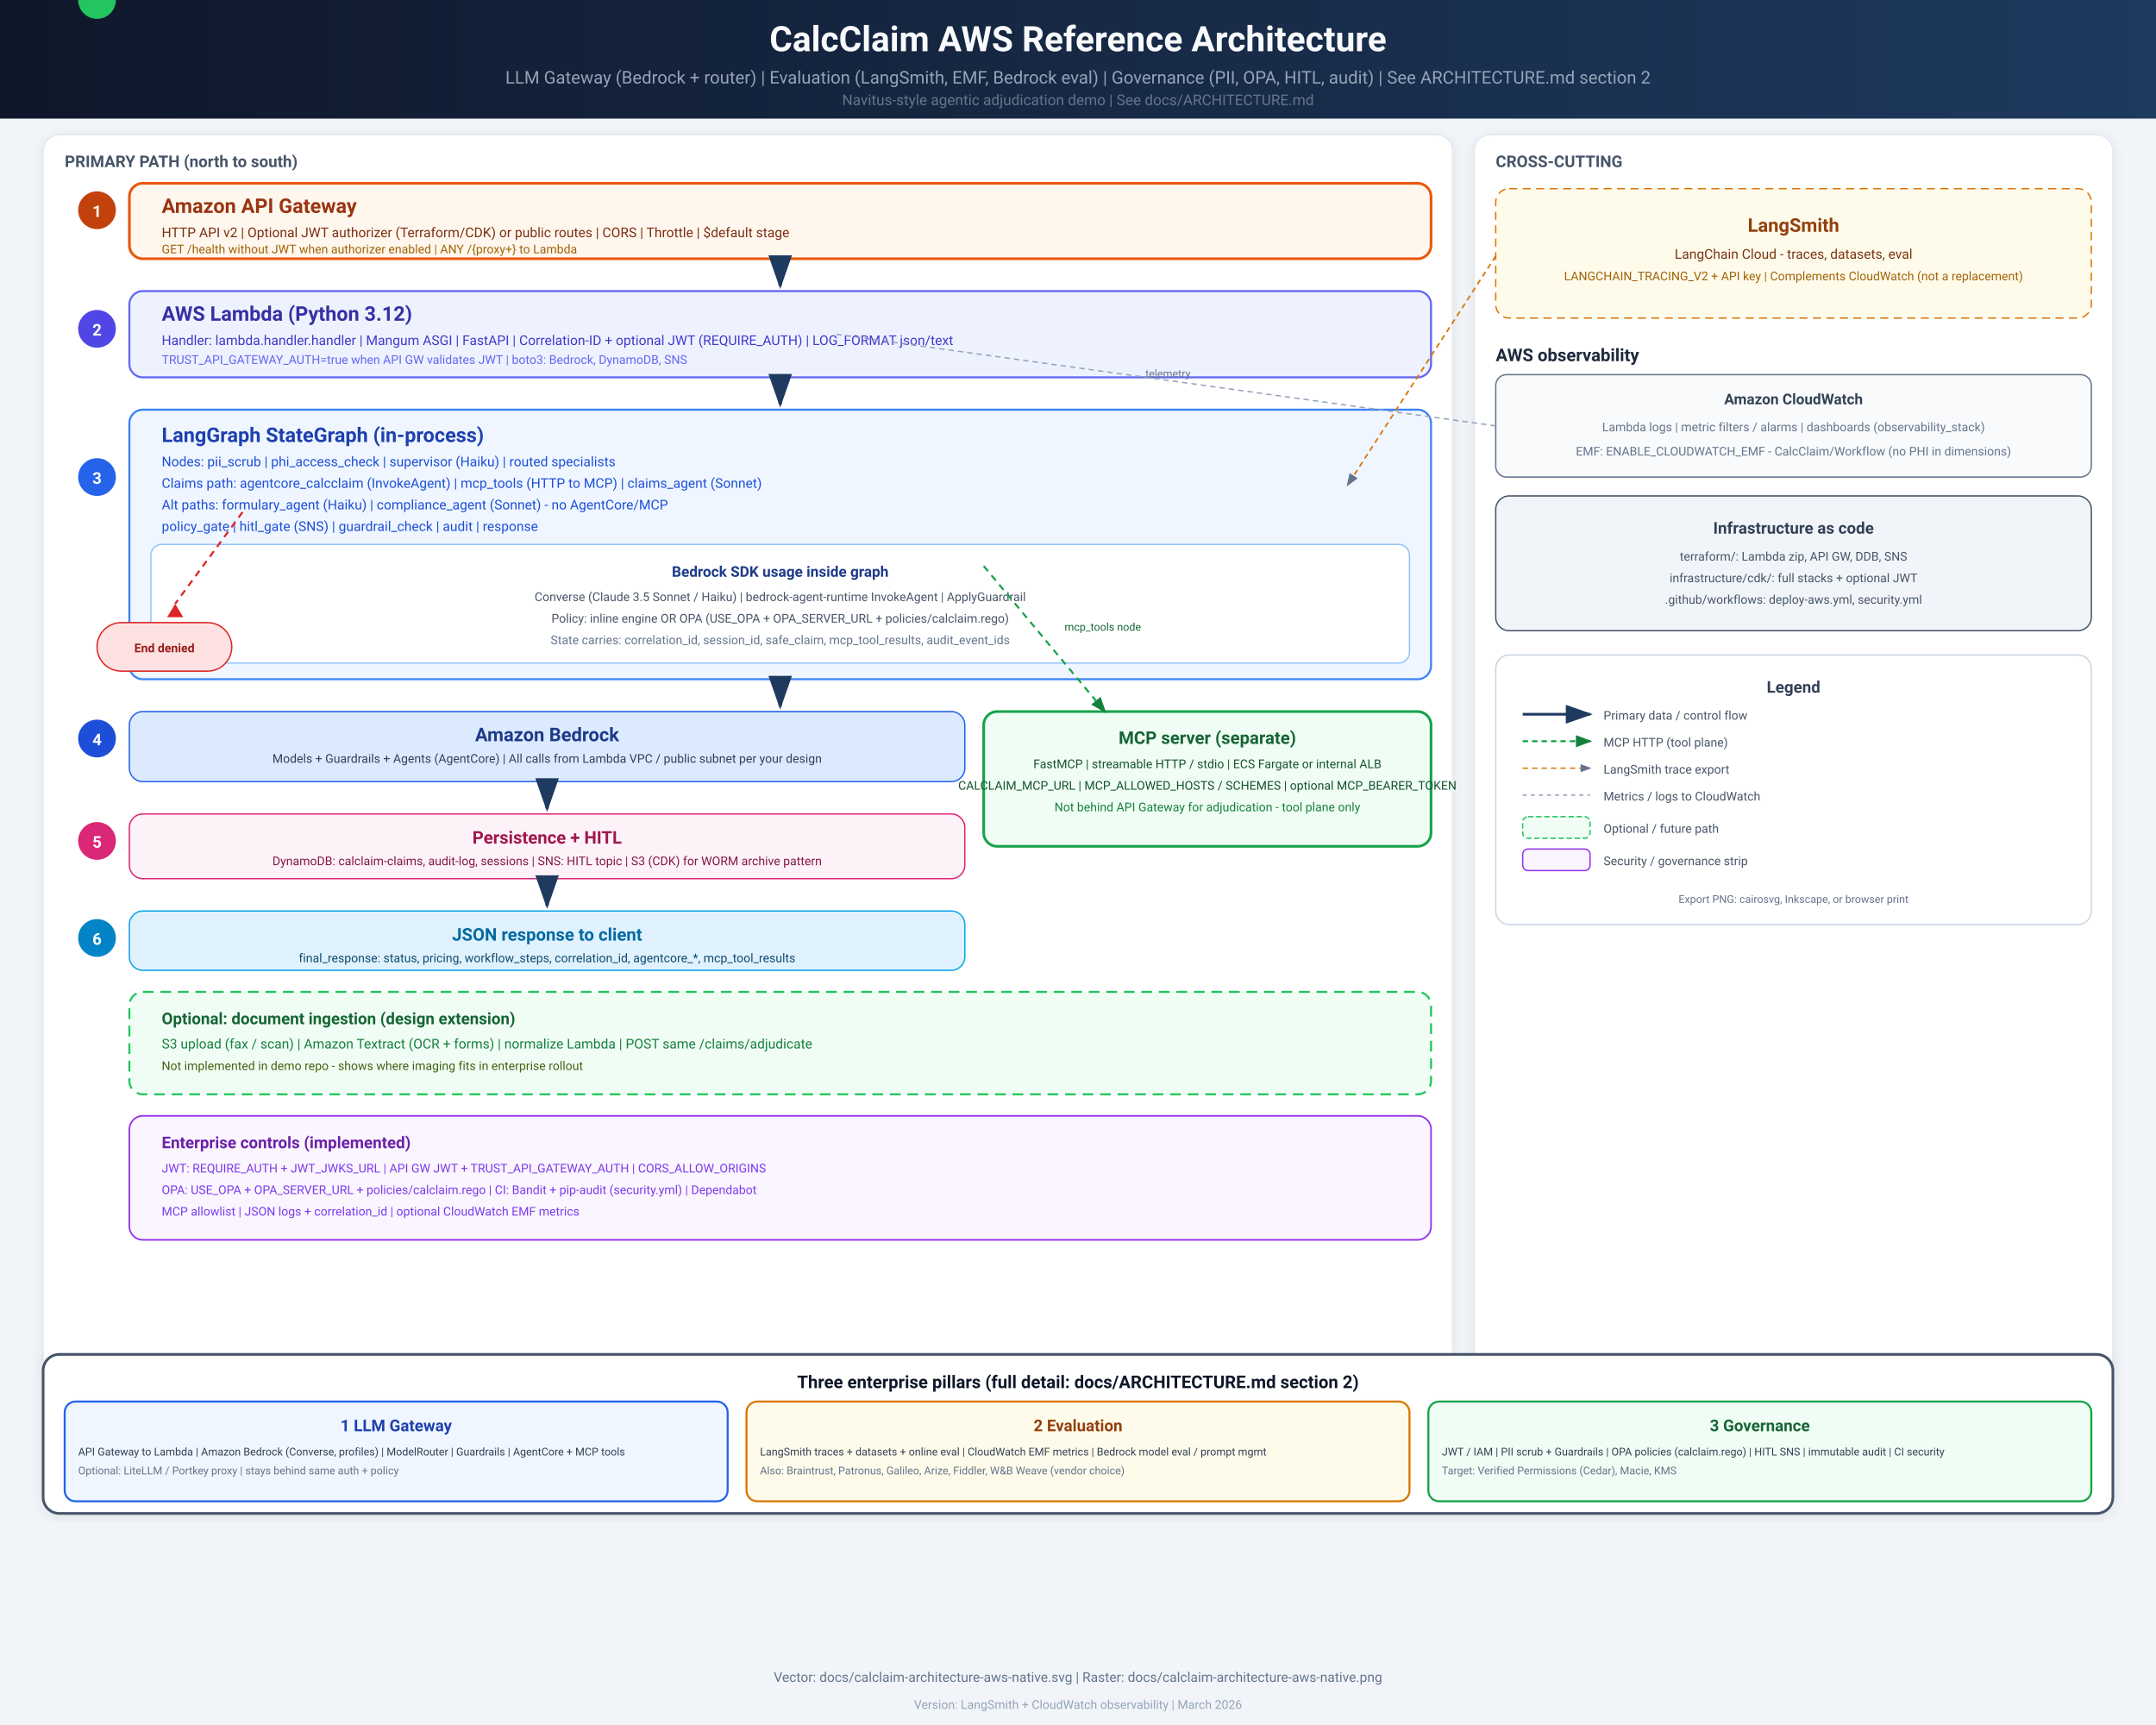
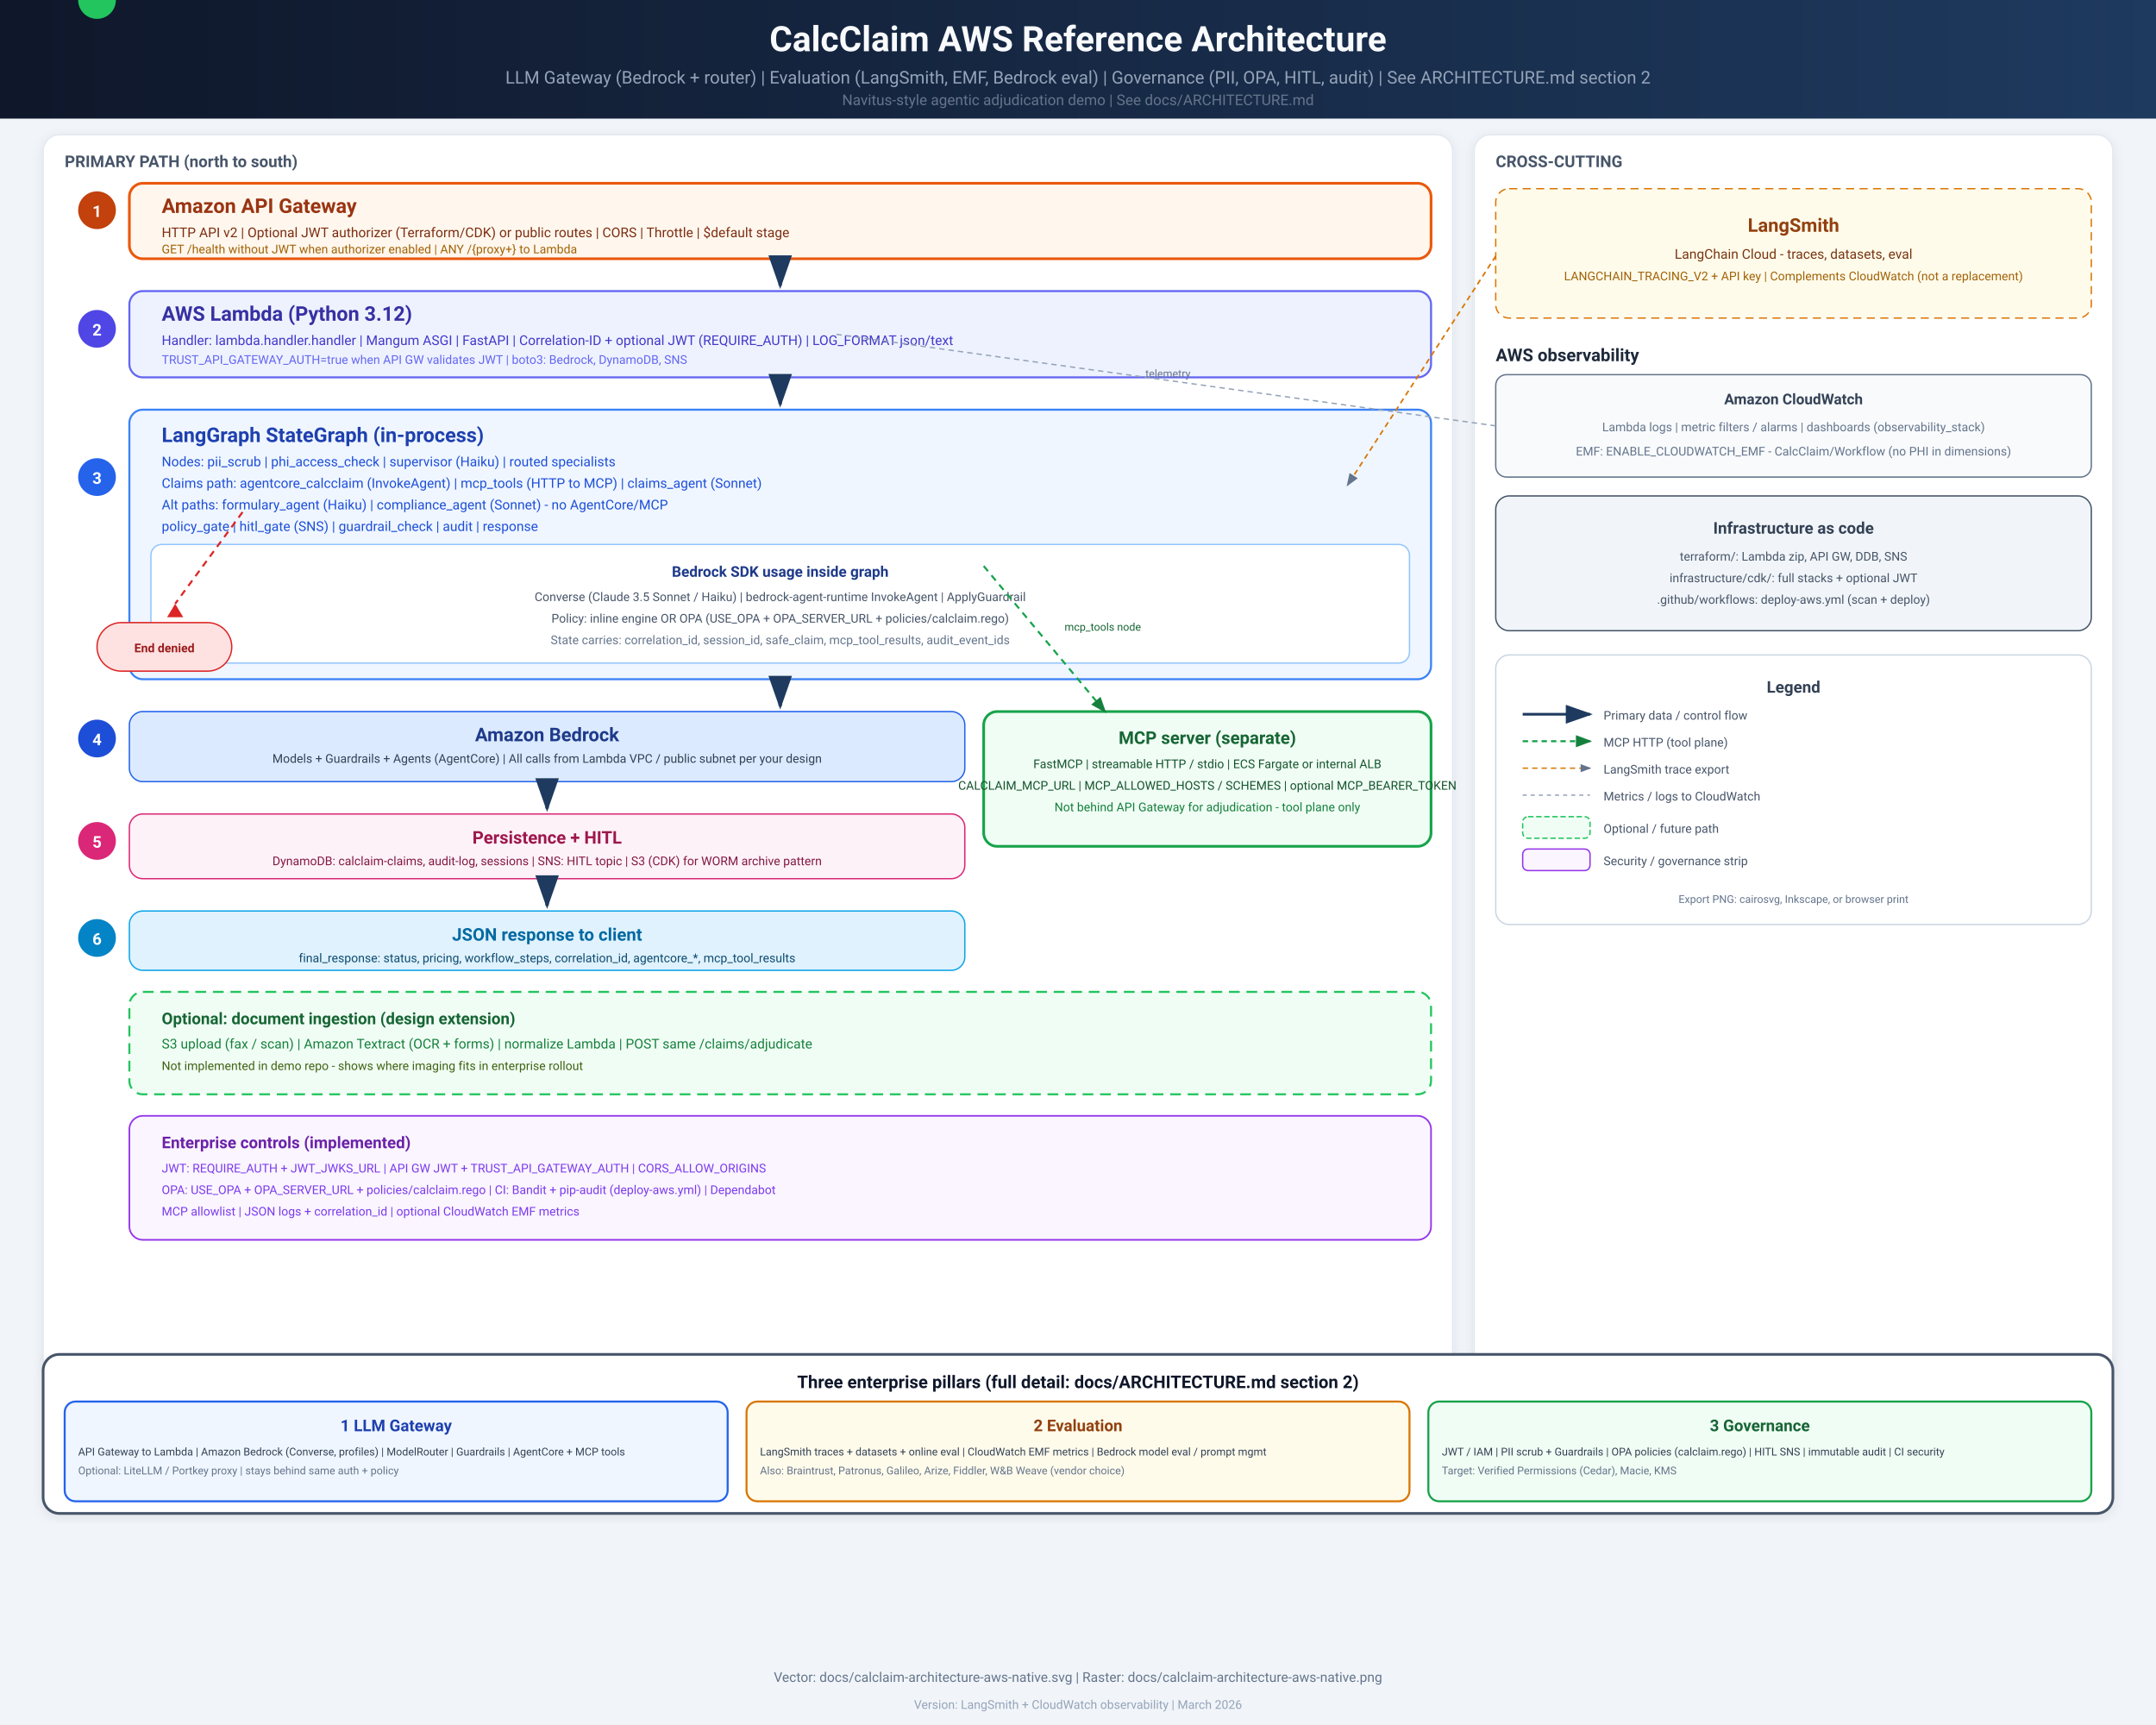
<svg xmlns="http://www.w3.org/2000/svg" viewBox="0 0 1600 1280" width="1600" height="1280" font-family="system-ui, -apple-system, 'Segoe UI', Roboto, sans-serif">
  <defs>
    <filter id="cardShadow" x="-2%" y="-2%" width="104%" height="108%">
      <feDropShadow dx="0" dy="2" stdDeviation="4" flood-color="#0f172a" flood-opacity="0.08" />
    </filter>
    <linearGradient id="headerGrad" x1="0%" y1="0%" x2="100%" y2="0%">
      <stop offset="0%" style="stop-color:#0f172a" />
      <stop offset="100%" style="stop-color:#1e3a5f" />
    </linearGradient>
    <marker id="arrow" markerWidth="10" markerHeight="7" refX="9" refY="3.5" orient="auto">
      <polygon points="0 0, 10 3.5, 0 7" fill="#1e3a5f" />
    </marker>
    <marker id="arrow-dim" markerWidth="8" markerHeight="6" refX="7" refY="3" orient="auto">
      <polygon points="0 0, 8 3, 0 6" fill="#64748b" />
    </marker>
    <marker id="arrow-green" markerWidth="8" markerHeight="6" refX="7" refY="3" orient="auto">
      <polygon points="0 0, 8 3, 0 6" fill="#15803d" />
    </marker>
  </defs>
  <rect width="1600" height="1280" fill="#f1f5f9" />
  <rect x="0" y="0" width="1600" height="88" fill="url(#headerGrad)" />
  <text x="800" y="38" text-anchor="middle" font-size="26" font-weight="700" fill="#f8fafc">CalcClaim AWS Reference Architecture</text>
  <text x="800" y="62" text-anchor="middle" font-size="13" fill="#94a3b8">LLM Gateway (Bedrock + router) | Evaluation (LangSmith, EMF, Bedrock eval) | Governance (PII, OPA, HITL, audit) | See ARCHITECTURE.md section 2</text>
  <text x="800" y="78" text-anchor="middle" font-size="11" fill="#64748b">Navitus-style agentic adjudication demo | See docs/ARCHITECTURE.md</text>
  <rect x="32" y="100" width="1046" height="920" rx="12" fill="#ffffff" stroke="#e2e8f0" stroke-width="1" filter="url(#cardShadow)" />
  <rect x="1094" y="100" width="474" height="920" rx="12" fill="#ffffff" stroke="#e2e8f0" stroke-width="1" filter="url(#cardShadow)" />
  <text x="48" y="124" font-size="12" font-weight="700" fill="#475569">PRIMARY PATH (north to south)</text>
  <text x="1110" y="124" font-size="12" font-weight="700" fill="#475569">CROSS-CUTTING</text>
  <circle cx="72" cy="156" r="14" fill="#c2410c" />
  <text x="72" y="161" text-anchor="middle" font-size="12" font-weight="700" fill="#fff">1</text>
  <rect x="96" y="136" width="966" height="56" rx="10" fill="#fff7ed" stroke="#ea580c" stroke-width="2" />
  <text x="120" y="158" font-size="15" font-weight="700" fill="#9a3412">Amazon API Gateway</text>
  <text x="120" y="176" font-size="10" fill="#7c2d12">HTTP API v2 | Optional JWT authorizer (Terraform/CDK) or public routes | CORS | Throttle | $default stage</text>
  <text x="120" y="188" font-size="9" fill="#a16207">GET /health without JWT when authorizer enabled | ANY /{proxy+} to Lambda</text>
  <line x1="579" y1="192" x2="579" y2="212" stroke="#1e3a5f" stroke-width="2.5" marker-end="url(#arrow)" />
  <circle cx="72" cy="244" r="14" fill="#4f46e5" />
  <text x="72" y="249" text-anchor="middle" font-size="12" font-weight="700" fill="#fff">2</text>
  <rect x="96" y="216" width="966" height="64" rx="10" fill="#eef2ff" stroke="#6366f1" stroke-width="1.5" />
  <text x="120" y="238" font-size="15" font-weight="700" fill="#3730a3">AWS Lambda (Python 3.12)</text>
  <text x="120" y="256" font-size="10" fill="#4338ca">Handler: lambda.handler.handler | Mangum ASGI | FastAPI | Correlation-ID + optional JWT (REQUIRE_AUTH) | LOG_FORMAT json/text</text>
  <text x="120" y="270" font-size="9" fill="#6366f1">TRUST_API_GATEWAY_AUTH=true when API GW validates JWT | boto3: Bedrock, DynamoDB, SNS</text>
  <line x1="579" y1="280" x2="579" y2="300" stroke="#1e3a5f" stroke-width="2.5" marker-end="url(#arrow)" />
  <circle cx="72" cy="354" r="14" fill="#2563eb" />
  <text x="72" y="359" text-anchor="middle" font-size="12" font-weight="700" fill="#fff">3</text>
  <rect x="96" y="304" width="966" height="200" rx="10" fill="#eff6ff" stroke="#3b82f6" stroke-width="1.5" />
  <text x="120" y="328" font-size="15" font-weight="700" fill="#1e40af">LangGraph StateGraph (in-process)</text>
  <text x="120" y="346" font-size="10" fill="#1d4ed8">Nodes: pii_scrub | phi_access_check | supervisor (Haiku) | routed specialists</text>
  <text x="120" y="362" font-size="10" fill="#1d4ed8">Claims path: agentcore_calcclaim (InvokeAgent) | mcp_tools (HTTP to MCP) | claims_agent (Sonnet)</text>
  <text x="120" y="378" font-size="10" fill="#1d4ed8">Alt paths: formulary_agent (Haiku) | compliance_agent (Sonnet) - no AgentCore/MCP</text>
  <text x="120" y="394" font-size="10" fill="#1d4ed8">policy_gate | hitl_gate (SNS) | guardrail_check | audit | response</text>
  <rect x="112" y="404" width="934" height="88" rx="8" fill="#ffffff" stroke="#93c5fd" />
  <text x="579" y="428" text-anchor="middle" font-size="11" font-weight="700" fill="#1e3a8a">Bedrock SDK usage inside graph</text>
  <text x="579" y="446" text-anchor="middle" font-size="9" fill="#475569">Converse (Claude 3.5 Sonnet / Haiku) | bedrock-agent-runtime InvokeAgent | ApplyGuardrail</text>
  <text x="579" y="462" text-anchor="middle" font-size="9" fill="#475569">Policy: inline engine OR OPA (USE_OPA + OPA_SERVER_URL + policies/calclaim.rego)</text>
  <text x="579" y="478" text-anchor="middle" font-size="9" fill="#64748b">State carries: correlation_id, session_id, safe_claim, mcp_tool_results, audit_event_ids</text>
  <line x1="180" y1="380" x2="130" y2="448" stroke="#dc2626" stroke-width="1.5" stroke-dasharray="5 4" />
  <polygon points="124,458 130,448 136,458" fill="#dc2626" />
  <rect x="72" y="462" width="100" height="36" rx="18" fill="#fee2e2" stroke="#dc2626" />
  <text x="122" y="484" text-anchor="middle" font-size="9" font-weight="700" fill="#991b1b">End denied</text>
  <line x1="579" y1="504" x2="579" y2="524" stroke="#1e3a5f" stroke-width="2.5" marker-end="url(#arrow)" />
  <circle cx="72" cy="548" r="14" fill="#1d4ed8" />
  <text x="72" y="553" text-anchor="middle" font-size="12" font-weight="700" fill="#fff">4</text>
  <rect x="96" y="528" width="620" height="52" rx="10" fill="#dbeafe" stroke="#2563eb" />
  <text x="406" y="550" text-anchor="middle" font-size="14" font-weight="700" fill="#1e3a8a">Amazon Bedrock</text>
  <text x="406" y="566" text-anchor="middle" font-size="9" fill="#334155">Models + Guardrails + Agents (AgentCore) | All calls from Lambda VPC / public subnet per your design</text>
  <rect x="730" y="528" width="332" height="100" rx="10" fill="#f0fdf4" stroke="#16a34a" stroke-width="2" />
  <text x="896" y="552" text-anchor="middle" font-size="13" font-weight="700" fill="#166534">MCP server (separate)</text>
  <text x="896" y="570" text-anchor="middle" font-size="9" fill="#14532d">FastMCP | streamable HTTP / stdio | ECS Fargate or internal ALB</text>
  <text x="896" y="586" text-anchor="middle" font-size="9" fill="#14532d">CALCLAIM_MCP_URL | MCP_ALLOWED_HOSTS / SCHEMES | optional MCP_BEARER_TOKEN</text>
  <text x="896" y="602" text-anchor="middle" font-size="9" fill="#15803d">Not behind API Gateway for adjudication - tool plane only</text>
  <line x1="730" y1="420" x2="820" y2="528" stroke="#16a34a" stroke-width="1.5" stroke-dasharray="5 4" marker-end="url(#arrow-green)" />
  <text x="790" y="468" font-size="8" fill="#166534">mcp_tools node</text>
  <line x1="406" y1="580" x2="406" y2="600" stroke="#1e3a5f" stroke-width="2.5" marker-end="url(#arrow)" />
  <circle cx="72" cy="624" r="14" fill="#db2777" />
  <text x="72" y="629" text-anchor="middle" font-size="12" font-weight="700" fill="#fff">5</text>
  <rect x="96" y="604" width="620" height="48" rx="10" fill="#fdf2f8" stroke="#db2777" />
  <text x="406" y="626" text-anchor="middle" font-size="13" font-weight="700" fill="#9d174d">Persistence + HITL</text>
  <text x="406" y="642" text-anchor="middle" font-size="9" fill="#831843">DynamoDB: calclaim-claims, audit-log, sessions | SNS: HITL topic | S3 (CDK) for WORM archive pattern</text>
  <line x1="406" y1="652" x2="406" y2="672" stroke="#1e3a5f" stroke-width="2.5" marker-end="url(#arrow)" />
  <circle cx="72" cy="696" r="14" fill="#0284c7" />
  <text x="72" y="701" text-anchor="middle" font-size="12" font-weight="700" fill="#fff">6</text>
  <rect x="96" y="676" width="620" height="44" rx="10" fill="#e0f2fe" stroke="#0ea5e9" />
  <text x="406" y="698" text-anchor="middle" font-size="13" font-weight="700" fill="#0369a1">JSON response to client</text>
  <text x="406" y="714" text-anchor="middle" font-size="9" fill="#0c4a6e">final_response: status, pricing, workflow_steps, correlation_id, agentcore_*, mcp_tool_results</text>
  <circle cx="72" y="762" r="14" fill="#22c55e" />
  <text x="72" y="767" text-anchor="middle" font-size="11" font-weight="700" fill="#fff">7</text>
  <rect x="96" y="736" width="966" height="76" rx="10" fill="#f0fdf4" stroke="#22c55e" stroke-width="1.5" stroke-dasharray="8 5" />
  <text x="120" y="760" font-size="12" font-weight="700" fill="#166534">Optional: document ingestion (design extension)</text>
  <text x="120" y="778" font-size="10" fill="#15803d">S3 upload (fax / scan) | Amazon Textract (OCR + forms) | normalize Lambda | POST same /claims/adjudicate</text>
  <text x="120" y="794" font-size="9" fill="#3f6212">Not implemented in demo repo - shows where imaging fits in enterprise rollout</text>
  <rect x="96" y="828" width="966" height="92" rx="10" fill="#faf5ff" stroke="#9333ea" stroke-width="1.2" />
  <text x="120" y="852" font-size="12" font-weight="700" fill="#6b21a8">Enterprise controls (implemented)</text>
  <text x="120" y="870" font-size="9" fill="#7c3aed">JWT: REQUIRE_AUTH + JWT_JWKS_URL | API GW JWT + TRUST_API_GATEWAY_AUTH | CORS_ALLOW_ORIGINS</text>
-   <text x="120" y="886" font-size="9" fill="#7c3aed">OPA: USE_OPA + OPA_SERVER_URL + policies/calclaim.rego | CI: Bandit + pip-audit (security.yml) | Dependabot</text>
+   <text x="120" y="886" font-size="9" fill="#7c3aed">OPA: USE_OPA + OPA_SERVER_URL + policies/calclaim.rego | CI: Bandit + pip-audit (deploy-aws.yml) | Dependabot</text>
  <text x="120" y="902" font-size="9" fill="#7c3aed">MCP allowlist | JSON logs + correlation_id | optional CloudWatch EMF metrics</text>
  <rect x="1110" y="140" width="442" height="96" rx="10" fill="#fffbeb" stroke="#d97706" stroke-dasharray="6 4" />
  <text x="1331" y="172" text-anchor="middle" font-size="14" font-weight="700" fill="#92400e">LangSmith</text>
  <text x="1331" y="192" text-anchor="middle" font-size="10" fill="#78350f">LangChain Cloud - traces, datasets, eval</text>
  <text x="1331" y="208" text-anchor="middle" font-size="9" fill="#a16207">LANGCHAIN_TRACING_V2 + API key | Complements CloudWatch (not a replacement)</text>
  <line x1="1110" y1="190" x2="1000" y2="360" stroke="#d97706" stroke-width="1.2" stroke-dasharray="4 3" marker-end="url(#arrow-dim)" />
  <text x="1110" y="268" font-size="13" font-weight="700" fill="#1e293b">AWS observability</text>
  <rect x="1110" y="278" width="442" height="76" rx="8" fill="#f8fafc" stroke="#64748b" />
  <text x="1331" y="300" text-anchor="middle" font-size="11" font-weight="600" fill="#334155">Amazon CloudWatch</text>
  <text x="1331" y="320" text-anchor="middle" font-size="9" fill="#64748b">Lambda logs | metric filters / alarms | dashboards (observability_stack)</text>
  <text x="1331" y="338" text-anchor="middle" font-size="9" fill="#64748b">EMF: ENABLE_CLOUDWATCH_EMF - CalcClaim/Workflow (no PHI in dimensions)</text>
  <line x1="1110" y1="316" x2="620" y2="248" stroke="#94a3b8" stroke-width="1" stroke-dasharray="4 3" />
  <text x="850" y="280" font-size="8" fill="#64748b">telemetry</text>
  <rect x="1110" y="368" width="442" height="100" rx="10" fill="#f1f5f9" stroke="#475569" />
  <text x="1331" y="396" text-anchor="middle" font-size="12" font-weight="700" fill="#334155">Infrastructure as code</text>
  <text x="1331" y="416" text-anchor="middle" font-size="9" fill="#475569">terraform/: Lambda zip, API GW, DDB, SNS</text>
  <text x="1331" y="432" text-anchor="middle" font-size="9" fill="#475569">infrastructure/cdk/: full stacks + optional JWT</text>
-   <text x="1331" y="448" text-anchor="middle" font-size="9" fill="#475569">.github/workflows: deploy-aws.yml, security.yml</text>
+   <text x="1331" y="448" text-anchor="middle" font-size="9" fill="#475569">.github/workflows: deploy-aws.yml (scan + deploy)</text>
  <rect x="1110" y="486" width="442" height="200" rx="10" fill="#ffffff" stroke="#cbd5e1" />
  <text x="1331" y="514" text-anchor="middle" font-size="12" font-weight="700" fill="#334155">Legend</text>
  <line x1="1130" y1="530" x2="1180" y2="530" stroke="#1e3a5f" stroke-width="2" marker-end="url(#arrow)" />
  <text x="1190" y="534" font-size="9" fill="#475569">Primary data / control flow</text>
  <line x1="1130" y1="550" x2="1180" y2="550" stroke="#16a34a" stroke-width="1.5" stroke-dasharray="4 3" marker-end="url(#arrow-green)" />
  <text x="1190" y="554" font-size="9" fill="#475569">MCP HTTP (tool plane)</text>
  <line x1="1130" y1="570" x2="1180" y2="570" stroke="#d97706" stroke-width="1" stroke-dasharray="4 3" marker-end="url(#arrow-dim)" />
  <text x="1190" y="574" font-size="9" fill="#475569">LangSmith trace export</text>
  <line x1="1130" y1="590" x2="1180" y2="590" stroke="#94a3b8" stroke-width="1" stroke-dasharray="3 3" />
  <text x="1190" y="594" font-size="9" fill="#475569">Metrics / logs to CloudWatch</text>
  <rect x="1130" y="606" width="50" height="16" rx="4" fill="#f0fdf4" stroke="#22c55e" stroke-dasharray="4 2" />
  <text x="1190" y="618" font-size="9" fill="#475569">Optional / future path</text>
  <rect x="1130" y="630" width="50" height="16" rx="4" fill="#faf5ff" stroke="#9333ea" />
  <text x="1190" y="642" font-size="9" fill="#475569">Security / governance strip</text>
  <text x="1331" y="670" text-anchor="middle" font-size="8" fill="#64748b">Export PNG: cairosvg, Inkscape, or browser print</text>
  <rect x="32" y="1005" width="1536" height="118" rx="12" fill="#ffffff" stroke="#475569" stroke-width="2" filter="url(#cardShadow)" />
  <text x="800" y="1030" text-anchor="middle" font-size="13" font-weight="700" fill="#0f172a">Three enterprise pillars (full detail: docs/ARCHITECTURE.md section 2)</text>
  <rect x="48" y="1040" width="492" height="74" rx="8" fill="#eff6ff" stroke="#2563eb" stroke-width="1.5" />
  <text x="294" y="1062" text-anchor="middle" font-size="12" font-weight="700" fill="#1e40af">1 LLM Gateway</text>
  <text x="58" y="1080" font-size="8" fill="#334155">API Gateway to Lambda | Amazon Bedrock (Converse, profiles) | ModelRouter | Guardrails | AgentCore + MCP tools</text>
  <text x="58" y="1094" font-size="8" fill="#64748b">Optional: LiteLLM / Portkey proxy | stays behind same auth + policy</text>
  <rect x="554" y="1040" width="492" height="74" rx="8" fill="#fffbeb" stroke="#d97706" stroke-width="1.5" />
  <text x="800" y="1062" text-anchor="middle" font-size="12" font-weight="700" fill="#92400e">2 Evaluation</text>
  <text x="564" y="1080" font-size="8" fill="#334155">LangSmith traces + datasets + online eval | CloudWatch EMF metrics | Bedrock model eval / prompt mgmt</text>
  <text x="564" y="1094" font-size="8" fill="#64748b">Also: Braintrust, Patronus, Galileo, Arize, Fiddler, W&amp;B Weave (vendor choice)</text>
  <rect x="1060" y="1040" width="492" height="74" rx="8" fill="#f0fdf4" stroke="#16a34a" stroke-width="1.5" />
  <text x="1306" y="1062" text-anchor="middle" font-size="12" font-weight="700" fill="#166534">3 Governance</text>
  <text x="1070" y="1080" font-size="8" fill="#334155">JWT / IAM | PII scrub + Guardrails | OPA policies (calclaim.rego) | HITL SNS | immutable audit | CI security</text>
  <text x="1070" y="1094" font-size="8" fill="#64748b">Target: Verified Permissions (Cedar), Macie, KMS</text>
  <text x="800" y="1248" text-anchor="middle" font-size="10" fill="#64748b">Vector: docs/calclaim-architecture-aws-native.svg | Raster: docs/calclaim-architecture-aws-native.png</text>
  <text x="800" y="1268" text-anchor="middle" font-size="9" fill="#94a3b8">Version: LangSmith + CloudWatch observability | March 2026</text>
</svg>
